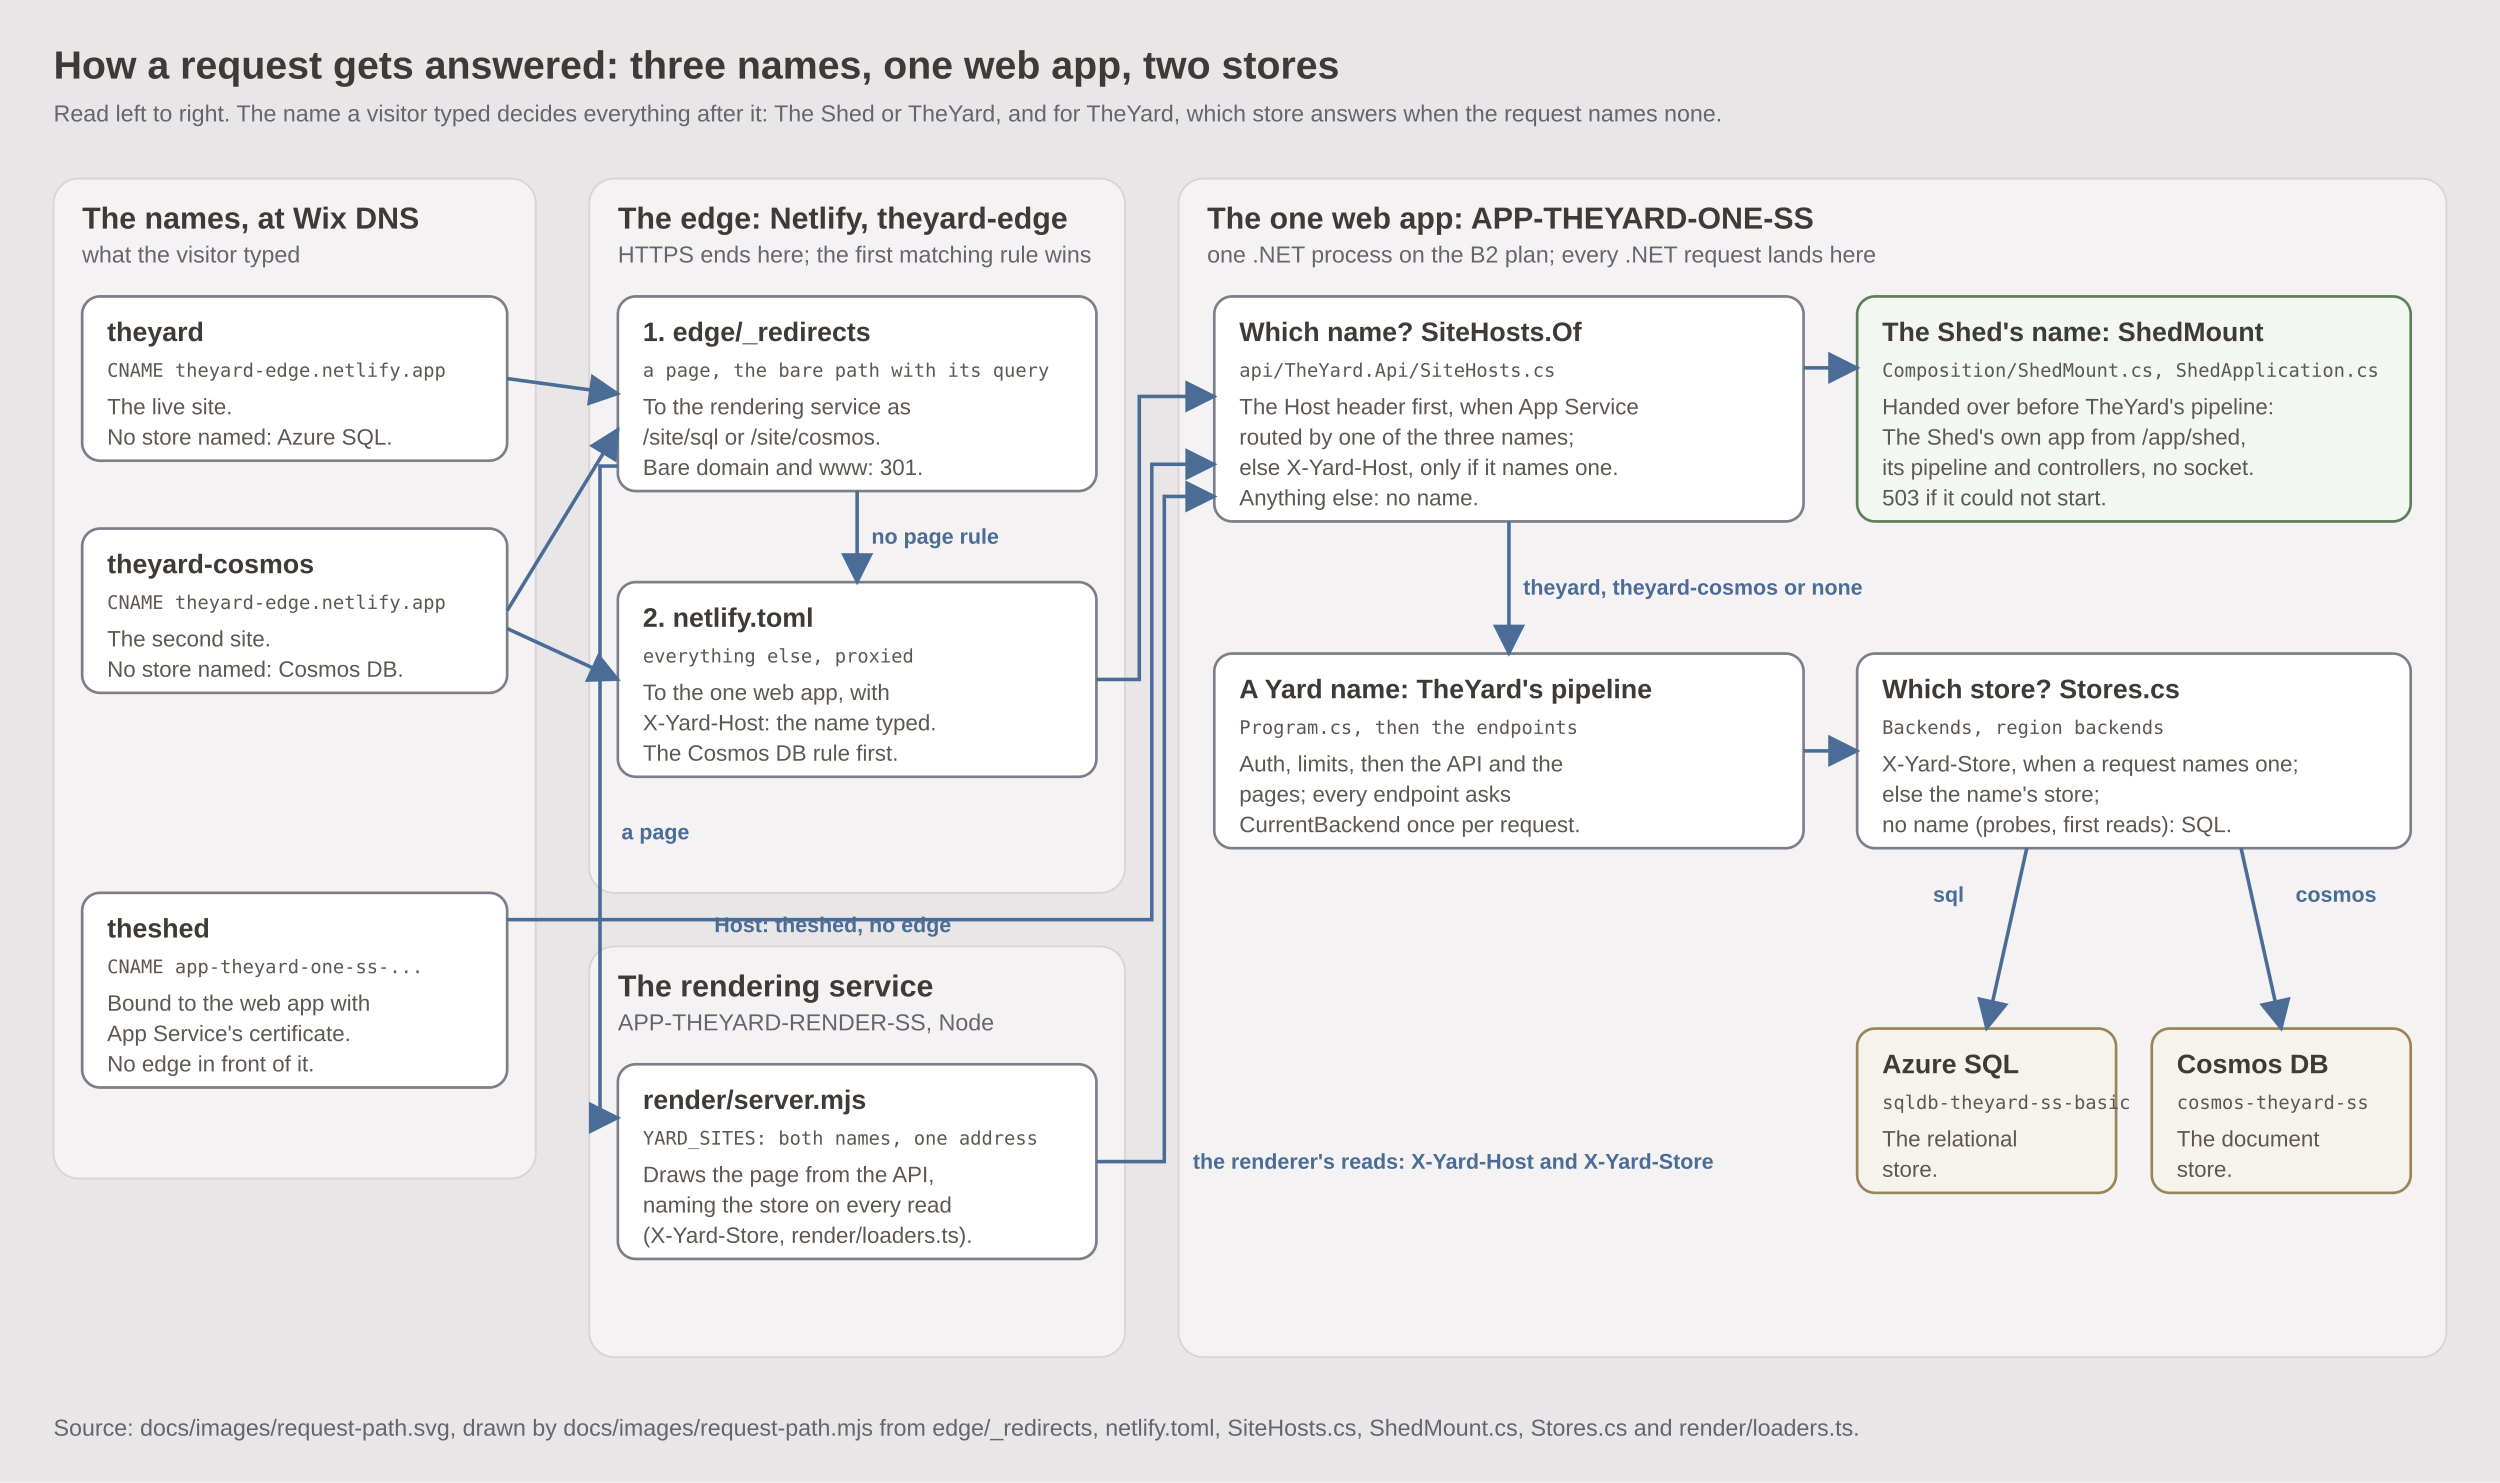
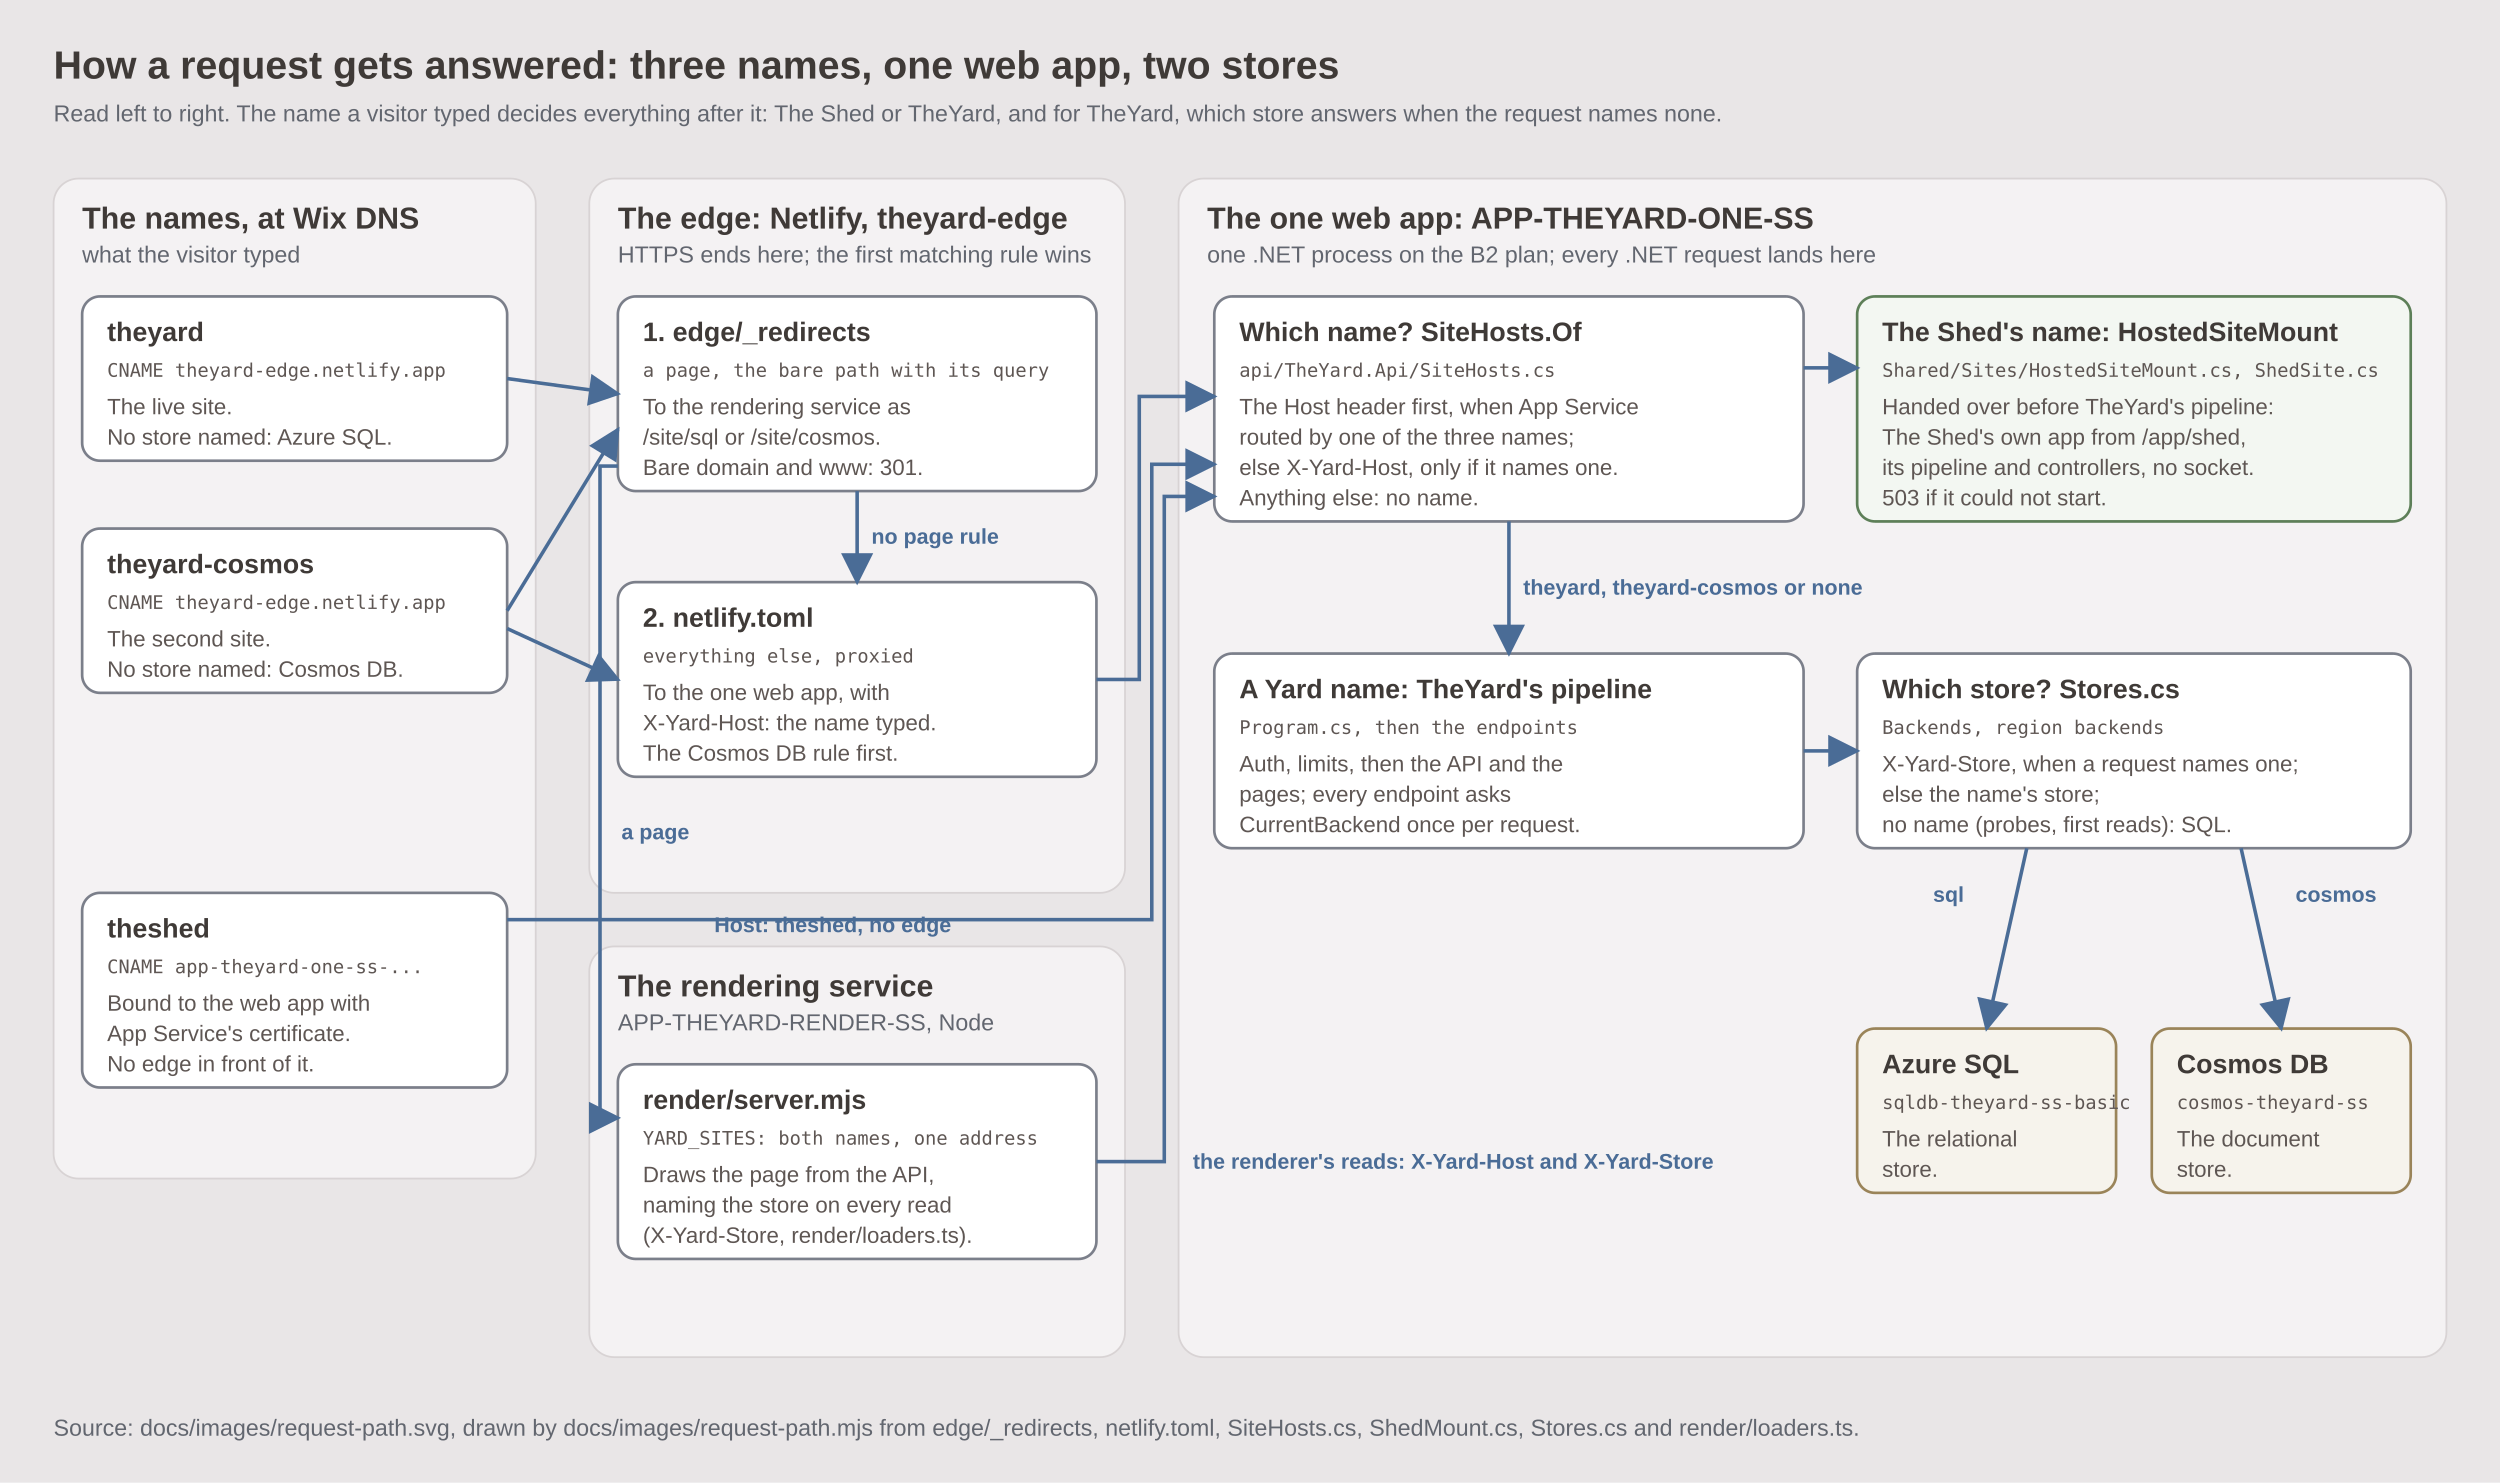
<svg xmlns="http://www.w3.org/2000/svg" width="1400" height="830" viewBox="0 0 1400 830" font-family="'IBM Plex Sans', 'Segoe UI', system-ui, Arial, sans-serif" font-size="14">
  <defs>
    <marker id="arrow" viewBox="0 0 10 10" refX="9" refY="5" markerWidth="9" markerHeight="9" orient="auto-start-reverse">
      <path d="M0 0 L10 5 L0 10 z" fill="#4a6c96" />
    </marker>
    <style>
      .box { fill: #ffffff; stroke: #7b7f8a; stroke-width: 1.5; rx: 10; }
      .shed { fill: #f3f7f2; stroke: #5d7f58; }
      .store { fill: #f6f3ec; stroke: #9a8459; }
      .lane { fill: #f4f2f3; stroke: #d8d3d4; stroke-width: 1; rx: 14; }
      .title { fill: #3f3a37; font-size: 15px; font-weight: 600; }
      .lane-title { fill: #3f3a37; font-size: 17px; font-weight: 700; }
      .lane-sub { fill: #62666f; font-size: 13px; }
      .body { fill: #5e5653; font-size: 12.5px; }
      .mono { fill: #5e5653; font-family: ui-monospace, 'Cascadia Mono', Consolas, monospace; font-size: 10.5px; }
      .label { fill: #4a6c96; font-size: 12px; font-weight: 600; }
      .flow { stroke: #4a6c96; stroke-width: 2; fill: none; marker-end: url(#arrow); }
      .heading { fill: #3f3a37; font-size: 22px; font-weight: 700; }
      .caption { fill: #62666f; font-size: 13px; }
    </style>
  </defs>
  <rect width="1400" height="830" fill="#e9e6e7" />
  <text x="30" y="44" class="heading">How a request gets answered: three names, one web app, two stores</text>
  <text x="30" y="68" class="caption">Read left to right. The name a visitor typed decides everything after it: The Shed or TheYard, and for TheYard, which store answers when the request names none.</text>
  <rect x="30" y="100" width="270" height="560" class="lane" />
  <text x="46" y="128" class="lane-title">The names, at Wix DNS</text>
  <text x="46" y="147" class="lane-sub">what the visitor typed</text>
  <rect x="46" y="166" width="238" height="92" class="box" />
  <text x="60" y="191" class="title">theyard</text>
  <text x="60" y="211" class="mono">CNAME theyard-edge.netlify.app</text>
  <text x="60" y="232" class="body">The live site.</text>
  <text x="60" y="249" class="body">No store named: Azure SQL.</text>
  <rect x="46" y="296" width="238" height="92" class="box" />
  <text x="60" y="321" class="title">theyard-cosmos</text>
  <text x="60" y="341" class="mono">CNAME theyard-edge.netlify.app</text>
  <text x="60" y="362" class="body">The second site.</text>
  <text x="60" y="379" class="body">No store named: Cosmos DB.</text>
  <rect x="46" y="500" width="238" height="109" class="box" />
  <text x="60" y="525" class="title">theshed</text>
  <text x="60" y="545" class="mono">CNAME app-theyard-one-ss-...</text>
  <text x="60" y="566" class="body">Bound to the web app with</text>
  <text x="60" y="583" class="body">App Service's certificate.</text>
  <text x="60" y="600" class="body">No edge in front of it.</text>
  <rect x="330" y="100" width="300" height="400" class="lane" />
  <text x="346" y="128" class="lane-title">The edge: Netlify, theyard-edge</text>
  <text x="346" y="147" class="lane-sub">HTTPS ends here; the first matching rule wins</text>
  <rect x="346" y="166" width="268" height="109" class="box" />
  <text x="360" y="191" class="title">1. edge/_redirects</text>
  <text x="360" y="211" class="mono">a page, the bare path with its query</text>
  <text x="360" y="232" class="body">To the rendering service as</text>
  <text x="360" y="249" class="body">/site/sql or /site/cosmos.</text>
  <text x="360" y="266" class="body">Bare domain and www: 301.</text>
  <rect x="346" y="326" width="268" height="109" class="box" />
  <text x="360" y="351" class="title">2. netlify.toml</text>
  <text x="360" y="371" class="mono">everything else, proxied</text>
  <text x="360" y="392" class="body">To the one web app, with</text>
  <text x="360" y="409" class="body">X-Yard-Host: the name typed.</text>
  <text x="360" y="426" class="body">The Cosmos DB rule first.</text>
  <rect x="330" y="530" width="300" height="230" class="lane" />
  <text x="346" y="558" class="lane-title">The rendering service</text>
  <text x="346" y="577" class="lane-sub">APP-THEYARD-RENDER-SS, Node</text>
  <rect x="346" y="596" width="268" height="109" class="box" />
  <text x="360" y="621" class="title">render/server.mjs</text>
  <text x="360" y="641" class="mono">YARD_SITES: both names, one address</text>
  <text x="360" y="662" class="body">Draws the page from the API,</text>
  <text x="360" y="679" class="body">naming the store on every read</text>
  <text x="360" y="696" class="body">(X-Yard-Store, render/loaders.ts).</text>
  <rect x="660" y="100" width="710" height="660" class="lane" />
  <text x="676" y="128" class="lane-title">The one web app: APP-THEYARD-ONE-SS</text>
  <text x="676" y="147" class="lane-sub">one .NET process on the B2 plan; every .NET request lands here</text>
  <rect x="680" y="166" width="330" height="126" class="box" />
  <text x="694" y="191" class="title">Which name? SiteHosts.Of</text>
  <text x="694" y="211" class="mono">api/TheYard.Api/SiteHosts.cs</text>
  <text x="694" y="232" class="body">The Host header first, when App Service</text>
  <text x="694" y="249" class="body">routed by one of the three names;</text>
  <text x="694" y="266" class="body">else X-Yard-Host, only if it names one.</text>
  <text x="694" y="283" class="body">Anything else: no name.</text>
  <rect x="1040" y="166" width="310" height="126" class="box shed" />
-   <text x="1054" y="191" class="title">The Shed's name: ShedMount</text>
-   <text x="1054" y="211" class="mono">Composition/ShedMount.cs, ShedApplication.cs</text>
+   <text x="1054" y="191" class="title">The Shed's name: HostedSiteMount</text>
+   <text x="1054" y="211" class="mono">Shared/Sites/HostedSiteMount.cs, ShedSite.cs</text>
  <text x="1054" y="232" class="body">Handed over before TheYard's pipeline:</text>
  <text x="1054" y="249" class="body">The Shed's own app from /app/shed,</text>
  <text x="1054" y="266" class="body">its pipeline and controllers, no socket.</text>
  <text x="1054" y="283" class="body">503 if it could not start.</text>
  <rect x="680" y="366" width="330" height="109" class="box" />
  <text x="694" y="391" class="title">A Yard name: TheYard's pipeline</text>
  <text x="694" y="411" class="mono">Program.cs, then the endpoints</text>
  <text x="694" y="432" class="body">Auth, limits, then the API and the</text>
  <text x="694" y="449" class="body">pages; every endpoint asks</text>
  <text x="694" y="466" class="body">CurrentBackend once per request.</text>
  <rect x="1040" y="366" width="310" height="109" class="box" />
  <text x="1054" y="391" class="title">Which store? Stores.cs</text>
  <text x="1054" y="411" class="mono">Backends, region backends</text>
  <text x="1054" y="432" class="body">X-Yard-Store, when a request names one;</text>
  <text x="1054" y="449" class="body">else the name's store;</text>
  <text x="1054" y="466" class="body">no name (probes, first reads): SQL.</text>
  <rect x="1040" y="576" width="145" height="92" class="box store" />
  <text x="1054" y="601" class="title">Azure SQL</text>
  <text x="1054" y="621" class="mono">sqldb-theyard-ss-basic</text>
  <text x="1054" y="642" class="body">The relational</text>
  <text x="1054" y="659" class="body">store.</text>
  <rect x="1205" y="576" width="145" height="92" class="box store" />
  <text x="1219" y="601" class="title">Cosmos DB</text>
  <text x="1219" y="621" class="mono">cosmos-theyard-ss</text>
  <text x="1219" y="642" class="body">The document</text>
  <text x="1219" y="659" class="body">store.</text>
  <path d="M284 212 L346 220.5" class="flow" />
  <path d="M284 342 L346 240.5" class="flow" />
  <path d="M284 352 L346 380.5" class="flow" />
  <path d="M480 275 L480 326" class="flow" />
  <text x="488" y="304.5" class="label">no page rule</text>
  <path d="M346 261 H336 V626 H346" class="flow" />
  <text x="348" y="470" class="label">a page</text>
  <path d="M614 380.5 H638 V222 H680" class="flow" />
  <path d="M284 515 H645 V260 H680" class="flow" />
  <text x="400" y="522" class="label">Host: theshed, no edge</text>
  <path d="M614 650.5 H652 V278 H680" class="flow" />
  <text x="668" y="654.5" class="label">the renderer's reads: X-Yard-Host and X-Yard-Store</text>
  <path d="M1010 206 L1040 206" class="flow" />
  <path d="M845 292 L845 366" class="flow" />
  <text x="853" y="333" class="label">theyard, theyard-cosmos or none</text>
  <path d="M1010 420.5 L1040 420.5" class="flow" />
  <path d="M1135 475 L1112.5 576" class="flow" />
  <text x="1082.5" y="505" class="label">sql</text>
  <path d="M1255 475 L1277.5 576" class="flow" />
  <text x="1285.5" y="505" class="label">cosmos</text>
  <text x="30" y="804" class="caption">Source: docs/images/request-path.svg, drawn by docs/images/request-path.mjs from edge/_redirects, netlify.toml, SiteHosts.cs, ShedMount.cs, Stores.cs and render/loaders.ts.</text>
</svg>
